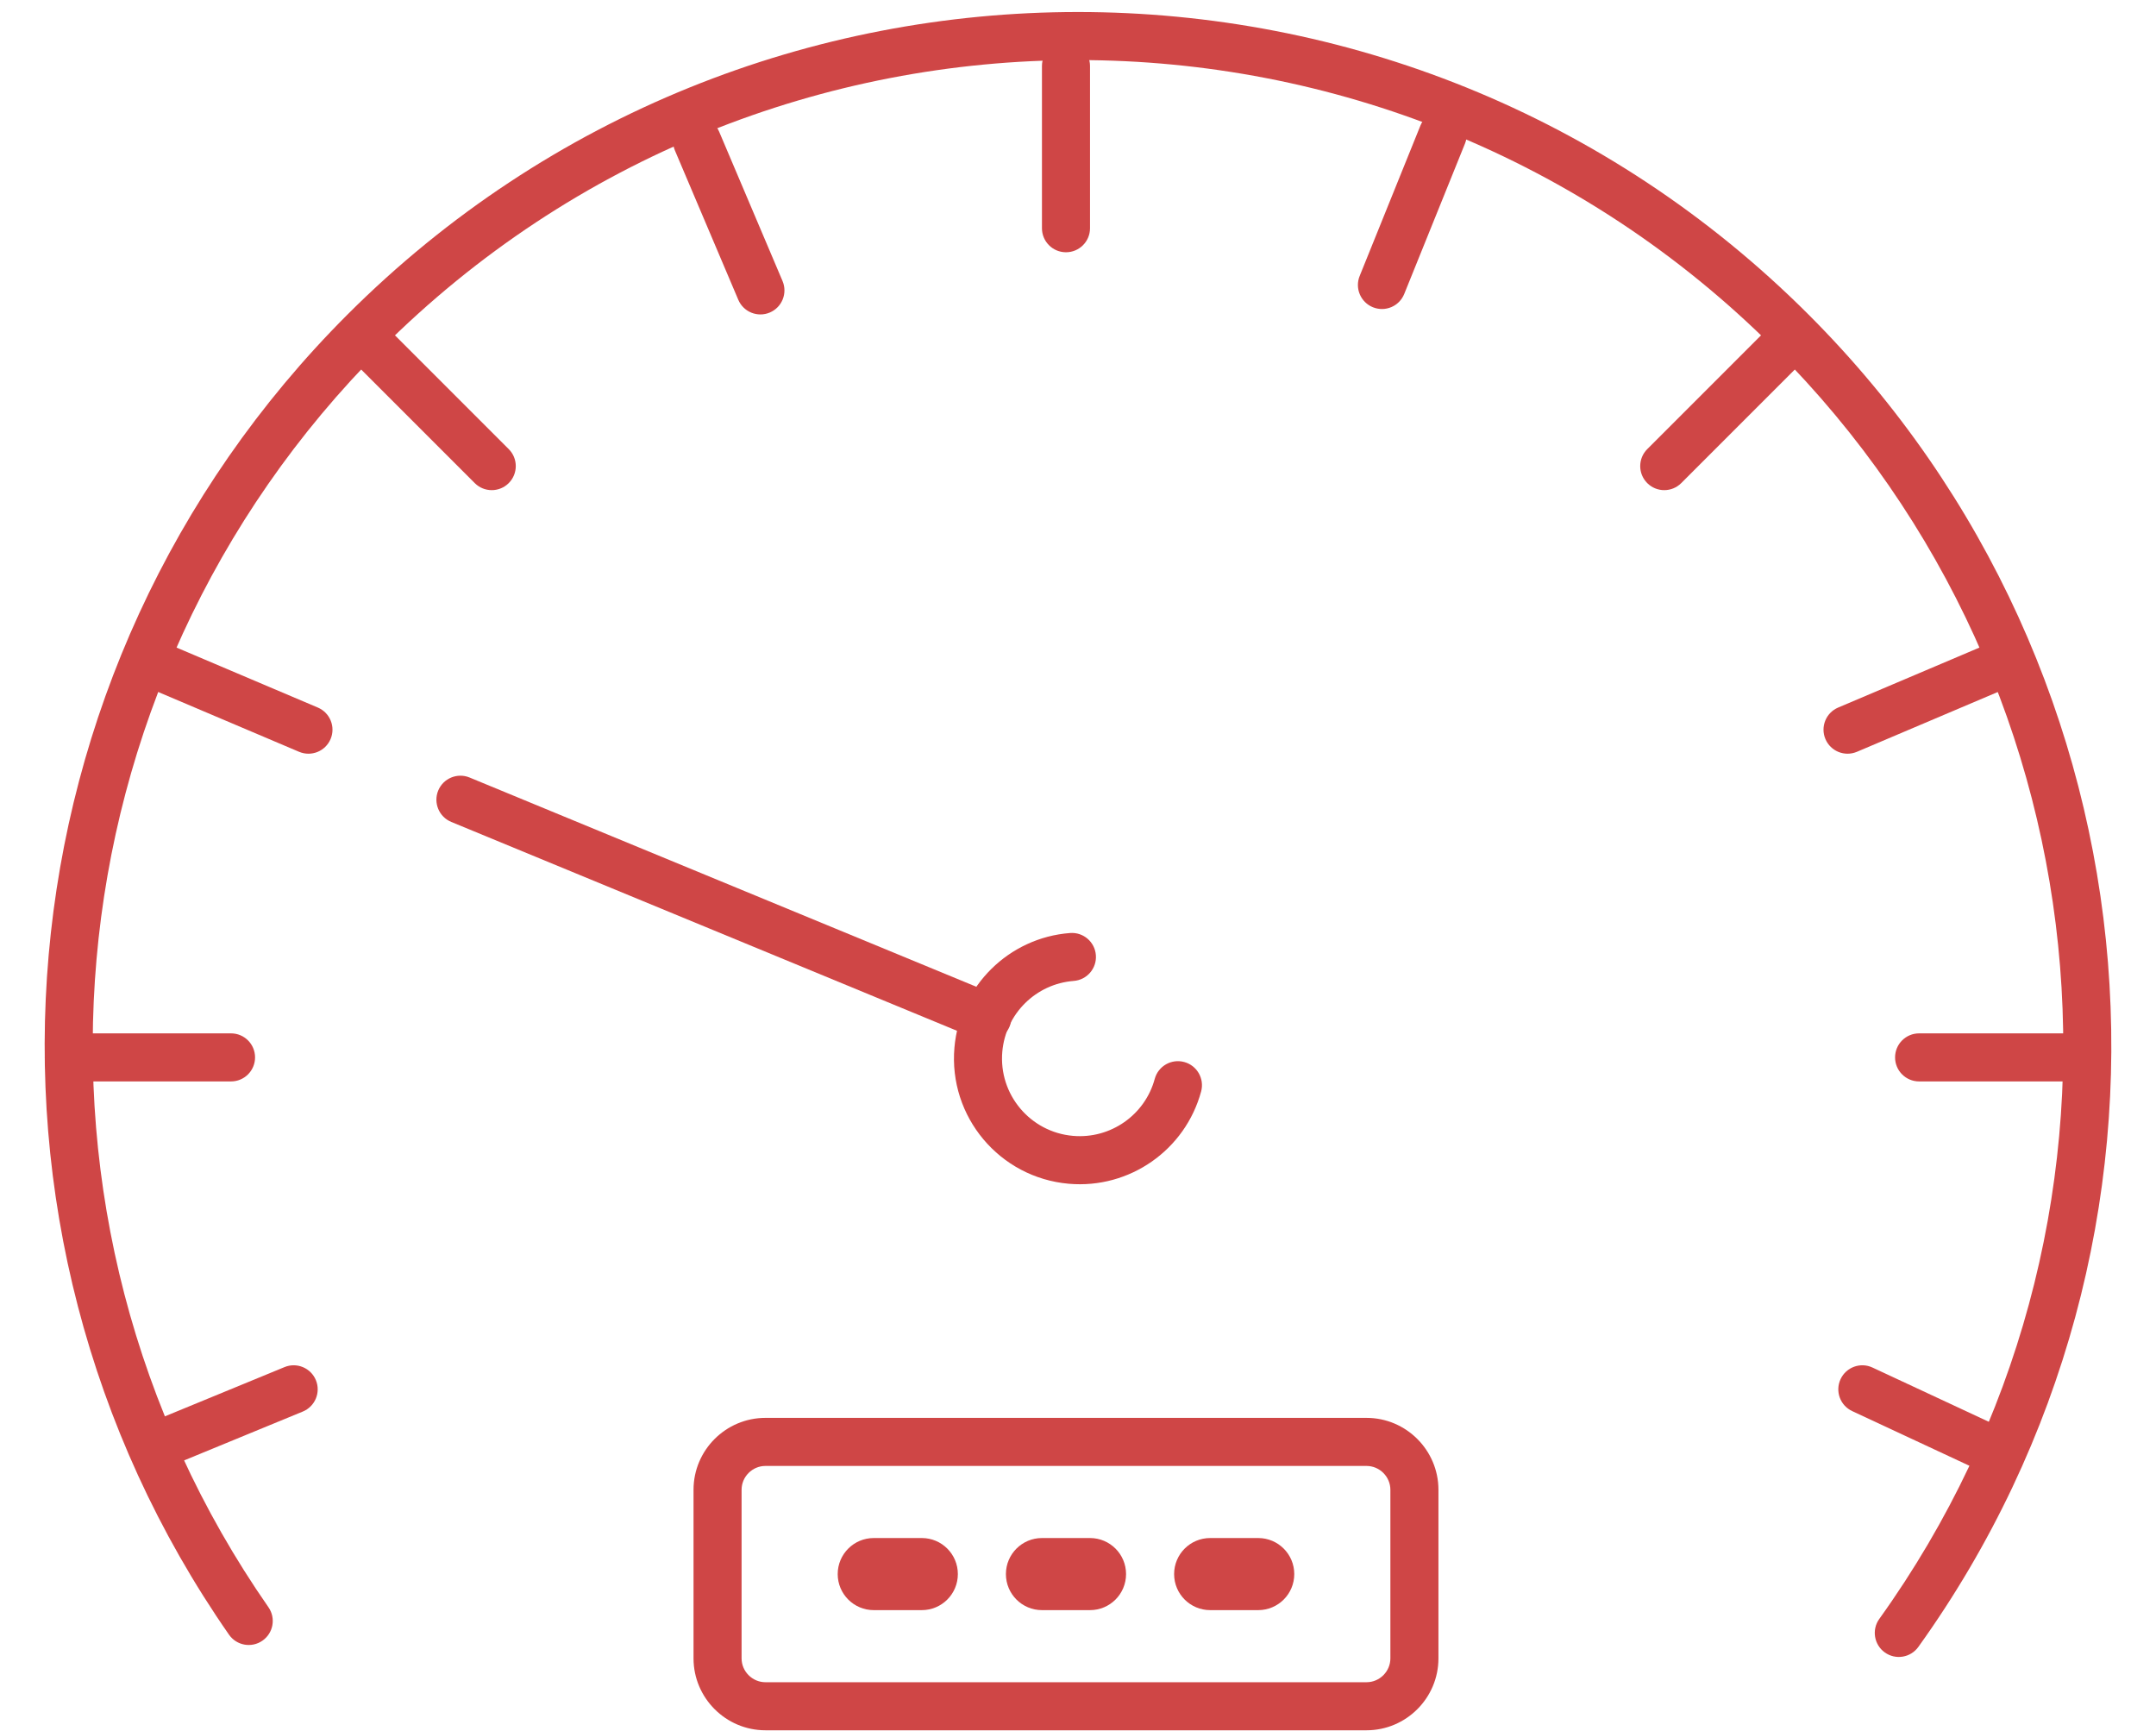
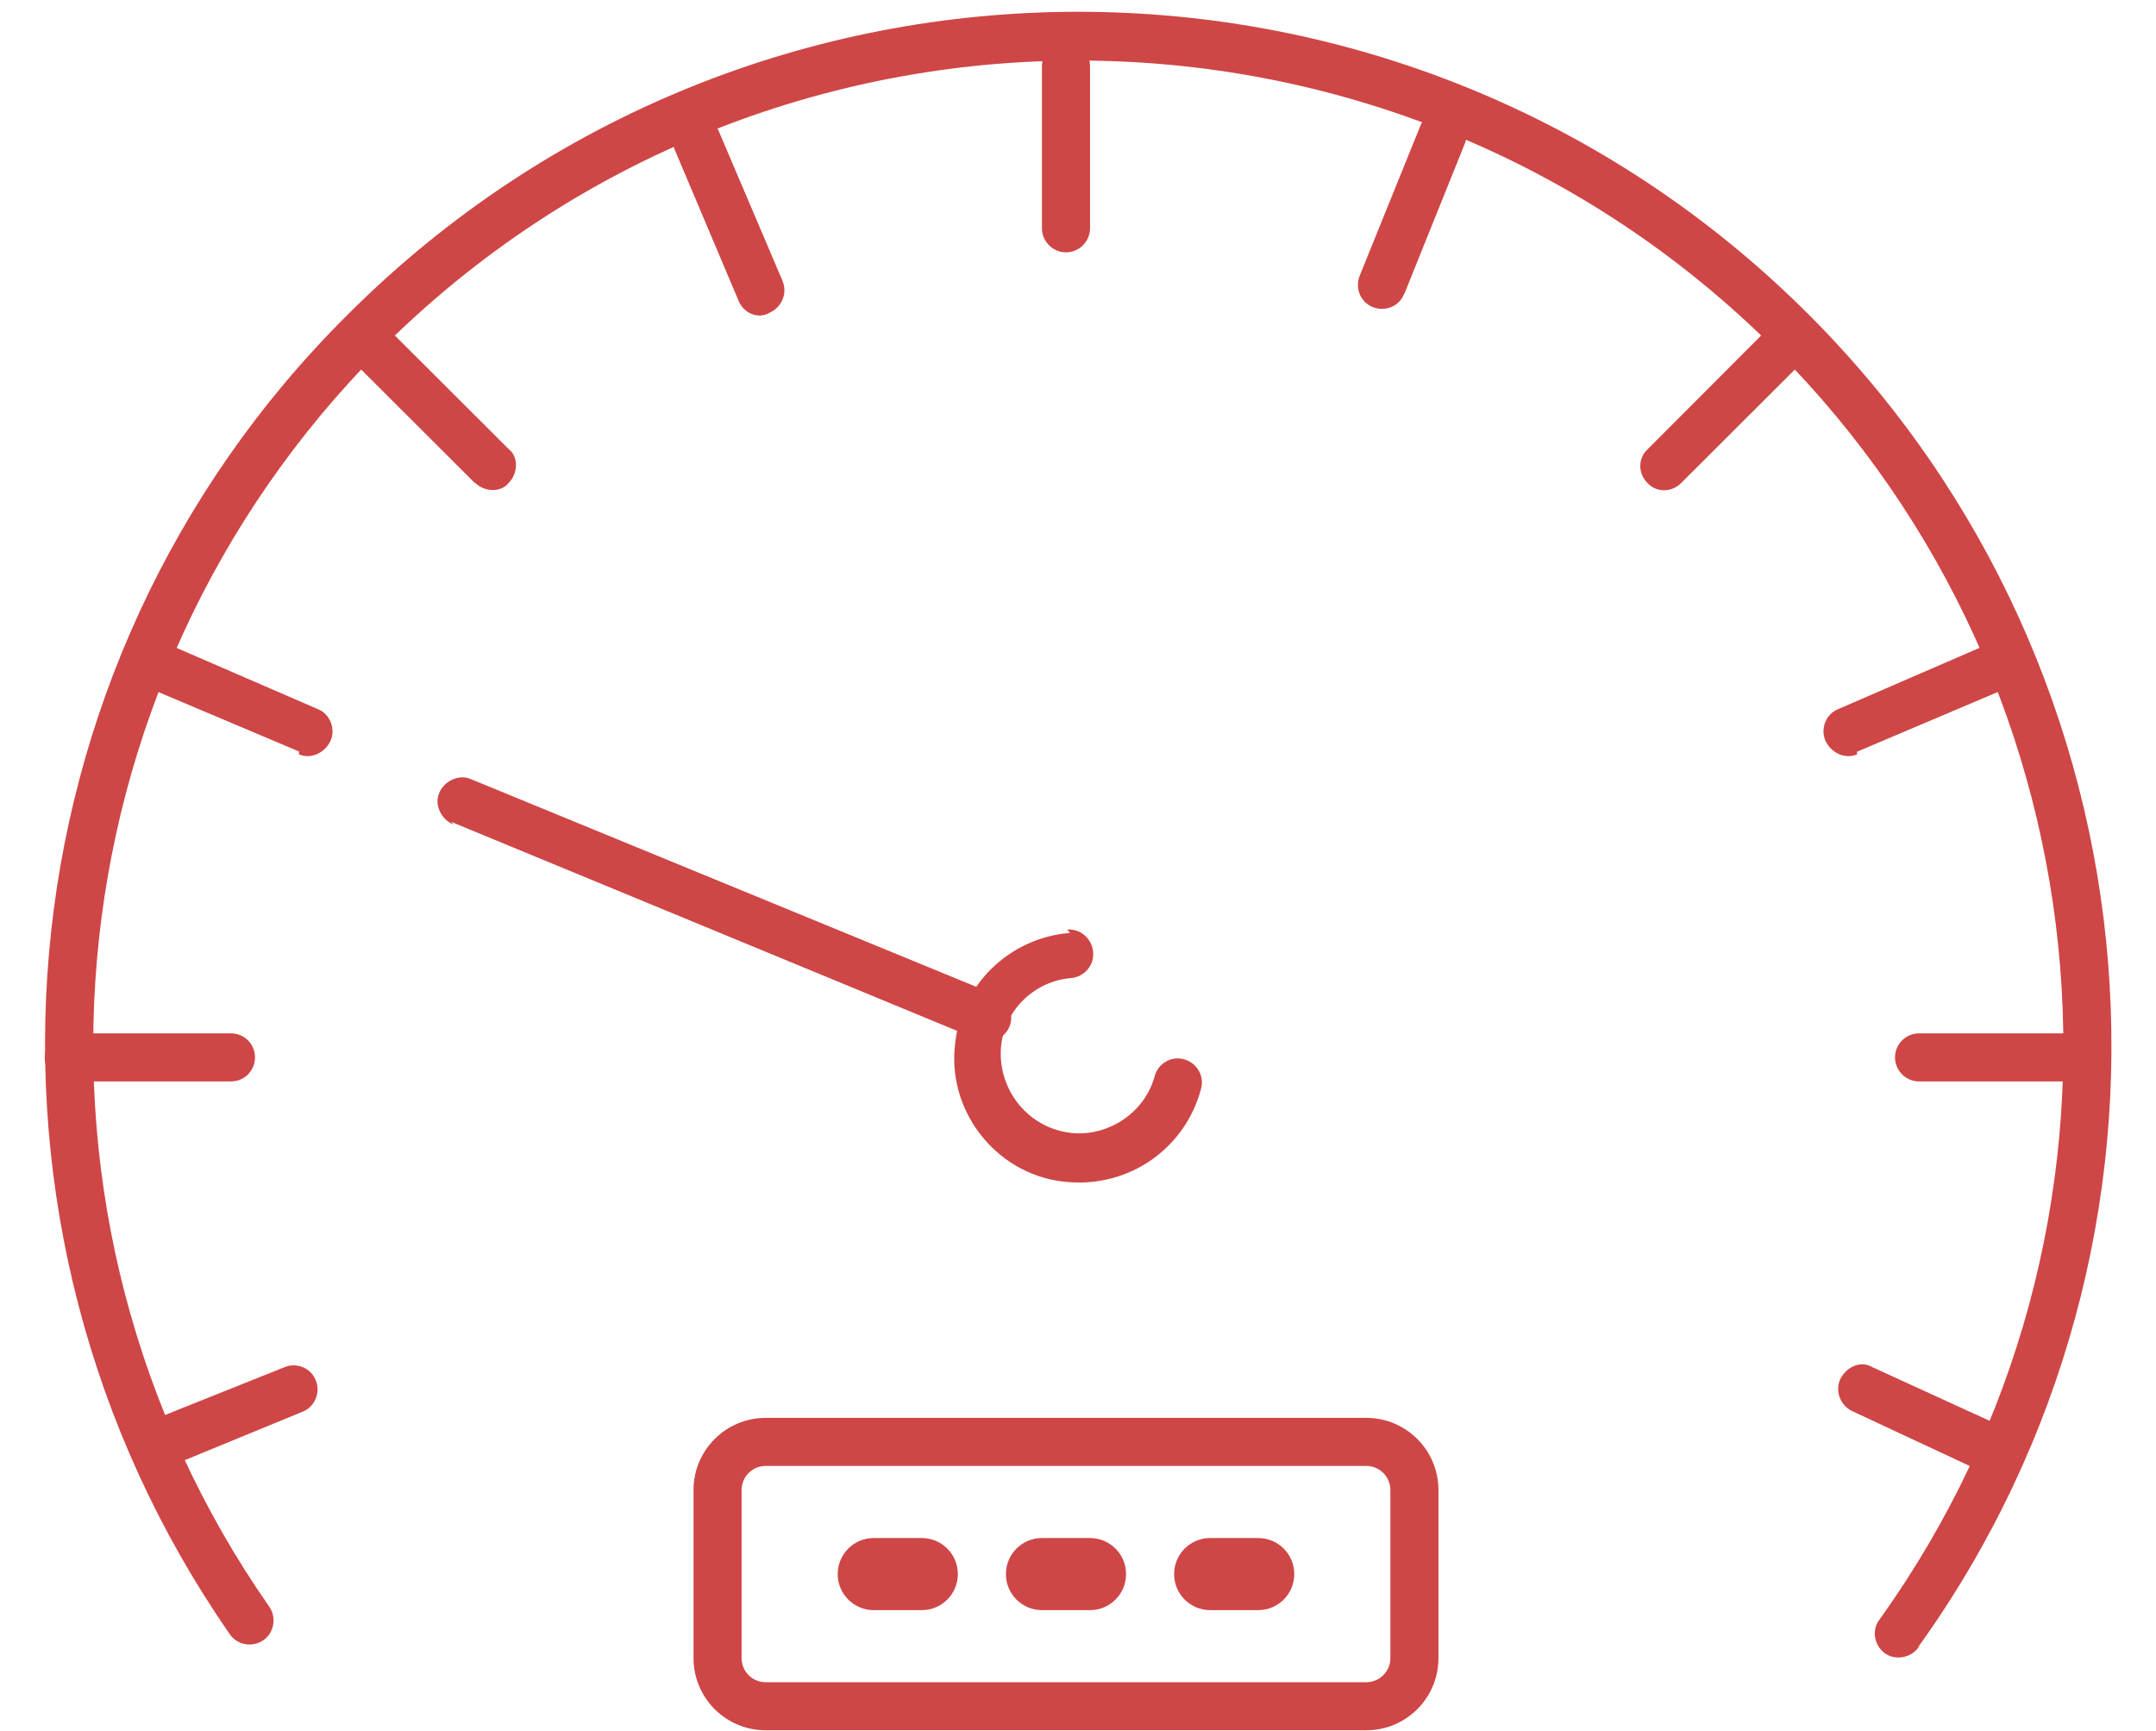
- <svg xmlns="http://www.w3.org/2000/svg" width="81px" height="65px" viewBox="0 0 86 72" version="1.1">
-   <defs />
-   <g id="dribbble" stroke="none" stroke-width="1" fill="none" fill-rule="evenodd">
-     <g id="icons" transform="translate(-600, 0)" fill="#CF4646">
-       <g id="guage" transform="translate(599, 0)">
-         <path d="M78.971,68.532 C91.16,51.546 89.347,28.036 74.406,13.094 C57.613,-3.698 30.387,-3.698 13.594,13.094 C-1.184,27.873 -3.133,51.058 8.668,68.021 C8.984,68.475 9.607,68.587 10.06,68.271 C10.514,67.956 10.626,67.333 10.31,66.879 C-0.941,50.707 0.917,28.6 15.009,14.509 C31.02,-1.503 56.98,-1.503 72.991,14.509 C87.238,28.755 88.966,51.172 77.346,67.366 C77.024,67.814 77.127,68.439 77.576,68.761 C78.024,69.083 78.649,68.98 78.971,68.532 Z" id="Oval" />
-         <path d="M43.671,38.824 C41.132,39.016 39.082,41.025 38.858,43.587 C38.606,46.467 40.736,49.006 43.616,49.258 C46.151,49.48 48.465,47.848 49.124,45.418 C49.268,44.885 48.953,44.336 48.42,44.192 C47.887,44.047 47.338,44.362 47.193,44.895 C46.787,46.394 45.356,47.402 43.79,47.265 C42.011,47.11 40.694,45.541 40.85,43.762 C40.989,42.178 42.256,40.937 43.822,40.818 C44.373,40.776 44.786,40.296 44.744,39.745 C44.702,39.195 44.222,38.782 43.671,38.824 Z" id="Oval-Copy" />
-         <path d="M17.918,34.202 L39.847,43.257 C40.358,43.467 40.942,43.224 41.153,42.714 C41.364,42.203 41.121,41.619 40.61,41.408 L18.681,32.354 C18.171,32.143 17.586,32.386 17.375,32.896 C17.165,33.407 17.408,33.991 17.918,34.202 Z" id="Path-2" />
-         <path d="M30,61.992 C30,61.447 30.449,61 30.993,61 L56.007,61 C56.552,61 57,61.449 57,61.992 L57,69.008 C57,69.553 56.551,70 56.007,70 L30.993,70 C30.448,70 30,69.551 30,69.008 L30,61.992 Z M28,61.992 L28,69.008 C28,70.654 29.343,72 30.993,72 L56.007,72 C57.654,72 59,70.659 59,69.008 L59,61.992 C59,60.346 57.657,59 56.007,59 L30.993,59 C29.346,59 28,60.341 28,61.992 Z" id="Rectangle-2" />
-         <rect id="Rectangle-2-Copy" x="41" y="64" width="5" height="3" rx="1.5" />
-         <rect id="Rectangle-2-Copy-2" x="34" y="64" width="5" height="3" rx="1.5" />
-         <rect id="Rectangle-2-Copy-3" x="48" y="64" width="5" height="3" rx="1.5" />
-         <g id="Group-2" transform="translate(1, 43)">
-           <path d="M1.003,2 L7.753,2 C8.305,2 8.753,1.552 8.753,1 C8.753,0.448 8.305,0 7.753,0 L1.003,0 C0.45,0 0.003,0.448 0.003,1 C0.003,1.552 0.45,2 1.003,2 Z" id="Path-3" />
-           <path d="M78.003,2 L84.753,2 C85.305,2 85.753,1.552 85.753,1 C85.753,0.448 85.305,0 84.753,0 L78.003,0 C77.45,0 77.003,0.448 77.003,1 C77.003,1.552 77.45,2 78.003,2 Z" id="Path-3-Copy" />
-         </g>
-         <g id="Group-2-Copy" transform="translate(43.5, 6) rotate(-90) translate(-43.5, -6) translate(39, 5)">
-           <path d="M1.003,2 L7.753,2 C8.305,2 8.753,1.552 8.753,1 C8.753,0.448 8.305,0 7.753,0 L1.003,0 C0.45,0 0.003,0.448 0.003,1 C0.003,1.552 0.45,2 1.003,2 Z" id="Path-3-Copy" />
-         </g>
-         <g id="Group-2-Copy-2" transform="translate(57.95876, 8.616118) rotate(-68) translate(-57.95876, -8.616118) translate(53.45876, 7.616118)">
-           <path d="M1.003,2 L7.753,2 C8.305,2 8.753,1.552 8.753,1 C8.753,0.448 8.305,-6.1817218e-13 7.753,-6.1817218e-13 L1.003,-6.1817218e-13 C0.45,-6.1817218e-13 0.003,0.448 0.003,1 C0.003,1.552 0.45,2 1.003,2 Z" id="Path-3-Copy" />
-         </g>
-         <g id="Group-2-Copy-3" transform="translate(29.4171, 8.865198) scale(-1, 1) rotate(-67) translate(-29.4171, -8.865198) translate(24.9171, 7.865198)">
-           <path d="M1.003,2 L7.753,2 C8.305,2 8.753,1.552 8.753,1 C8.753,0.448 8.305,9.23705556e-14 7.753,9.23705556e-14 L1.003,9.23705556e-14 C0.45,9.23705556e-14 0.003,0.448 0.003,1 C0.003,1.552 0.45,2 1.003,2 Z" id="Path-3-Copy" />
-         </g>
-         <g id="Group-2-Copy-4" transform="translate(17.12994, 16.92284) scale(-1, 1) rotate(-45) translate(-17.12994, -16.92284) translate(12.62994, 15.92284)">
-           <path d="M1.003,2 L7.753,2 C8.305,2 8.753,1.552 8.753,1 C8.753,0.448 8.305,-1.13153931e-12 7.753,-1.13153931e-12 L1.003,-1.13153931e-12 C0.45,-1.13153931e-12 0.003,0.448 0.003,1 C0.003,1.552 0.45,2 1.003,2 Z" id="Path-3-Copy" />
-         </g>
-         <g id="Group-2-Copy-5" transform="translate(44, 44.5) scale(-1, 1) rotate(-23) translate(-44, -44.5) translate(1, 43)">
-           <path d="M1.528,2.218 L7.788,1.999 C8.34,1.98 8.771,1.517 8.752,0.965 C8.733,0.413 8.27,-0.019 7.718,0.001 L1.458,0.219 C0.906,0.238 0.475,0.701 0.494,1.253 C0.513,1.805 0.976,2.237 1.528,2.218 Z" id="Path-3" />
-           <path d="M78.003,2 L84.753,2 C85.305,2 85.753,1.552 85.753,1 C85.753,0.448 85.305,-9.20863386e-12 84.753,-9.20863386e-12 L78.003,-9.20863386e-12 C77.45,-9.20863386e-12 77.003,0.448 77.003,1 C77.003,1.552 77.45,2 78.003,2 Z" id="Path-3-Copy" />
-         </g>
-         <g id="Group-2-Copy-7" transform="translate(70.87006, 16.92284) rotate(-45) translate(-70.87006, -16.92284) translate(66.37006, 15.92284)">
-           <path d="M1.003,2 L7.753,2 C8.305,2 8.753,1.552 8.753,1 C8.753,0.448 8.305,-2.42295073e-12 7.753,-2.42295073e-12 L1.003,-2.42295073e-12 C0.45,-2.42295073e-12 0.003,0.448 0.003,1 C0.003,1.552 0.45,2 1.003,2 Z" id="Path-3-Copy" />
-         </g>
-         <g id="Group-2-Copy-6" transform="translate(43.60927, 43.5795) rotate(-23) translate(-43.60927, -43.5795) translate(0.609269, 42.0795)">
-           <path d="M1.524,2.932 L7.742,3 C8.294,3.006 8.747,2.563 8.753,2.011 C8.759,1.459 8.316,1.006 7.764,1 L1.546,0.932 C0.994,0.926 0.541,1.369 0.535,1.921 C0.529,2.474 0.972,2.926 1.524,2.932 Z" id="Path-3" />
-           <path d="M78.003,3 L84.753,3 C85.305,3 85.753,2.552 85.753,2 C85.753,1.448 85.305,1 84.753,1 L78.003,1 C77.45,1 77.003,1.448 77.003,2 C77.003,2.552 77.45,3 78.003,3 Z" id="Path-3-Copy" />
-         </g>
-       </g>
-     </g>
+ <svg xmlns="http://www.w3.org/2000/svg" width="81" height="65" viewBox="0 0 86 72">
+   <g fill="#CF4646" fill-rule="evenodd" transform="translate(-1)">
+     <path d="M78.97 68.53c12.2-16.98 10.38-40.5-4.56-55.44-16.8-16.8-44-16.8-60.8 0C-1.2 27.8-3.1 51 8.7 68c.3.45.94.57 1.4.25.44-.3.56-.94.24-1.4C-.92 50.72.94 28.6 15 14.52c16.02-16 41.98-16 58 0C87.24 28.77 88.97 51.2 77.35 67.4c-.33.43-.22 1.06.23 1.4.44.3 1.07.2 1.4-.25z" />
+     <path d="M43.67 38.82c-2.54.2-4.6 2.2-4.8 4.77-.26 2.8 1.87 5.4 4.75 5.6 2.53.2 4.84-1.4 5.5-3.88.15-.53-.17-1.08-.7-1.23-.53-.15-1.08.16-1.23.7-.4 1.5-1.9 2.5-3.4 2.37-1.8-.16-3.1-1.73-3-3.5.1-1.6 1.4-2.83 2.92-2.95.55-.05.97-.53.92-1.08-.05-.57-.53-.98-1.08-.94z" />
+     <path d="M17.92 34.2l21.93 9.06c.5.2 1.1-.04 1.3-.55.2-.5-.03-1-.54-1.3l-21.9-9c-.5-.2-1.1.1-1.3.6-.2.5.1 1.1.6 1.3zM30 62c0-.55.45-1 1-1h25c.55 0 1 .45 1 1v7c0 .55-.45 1-1 1H31c-.55 0-1-.45-1-1v-7zm-2 0v7c0 1.65 1.34 3 3 3h25c1.65 0 3-1.34 3-3v-7c0-1.65-1.34-3-3-3H31c-1.65 0-3 1.34-3 3z" />
+     <rect width="5" height="3" x="41" y="64" rx="1.5" />
+     <rect width="5" height="3" x="34" y="64" rx="1.5" />
+     <rect width="5" height="3" x="48" y="64" rx="1.5" />
+     <path d="M2 45h6.75c.56 0 1-.45 1-1s-.44-1-1-1H2c-.55 0-1 .45-1 1s.45 1 1 1zm77 0h6.75c.56 0 1-.45 1-1s-.44-1-1-1H79c-.55 0-1 .45-1 1s.45 1 1 1zM44.5 9.5V2.75c0-.56-.45-1-1-1s-1 .44-1 1V9.5c0 .55.45 1 1 1s1-.45 1-1zm13.08 2.73l2.52-6.26c.2-.5-.04-1.1-.55-1.3-.5-.2-1.1.04-1.3.56l-2.53 6.25c-.2.52.04 1.1.55 1.3.52.2 1.1-.03 1.3-.55zm-27.72.25l-2.63-6.22c-.22-.5.02-1.1.53-1.3.5-.23 1.1 0 1.3.52l2.64 6.2c.22.52-.02 1.1-.53 1.33-.5.3-1.1 0-1.3-.5zM18.9 20.1l-4.78-4.77c-.4-.4-.4-1.02 0-1.4.4-.4 1.03-.4 1.42 0l4.77 4.76c.4.3.4 1 0 1.4-.3.4-1 .4-1.4 0zm63 41.27l-5.68-2.65c-.5-.24-.72-.83-.5-1.33.25-.5.84-.8 1.34-.5l5.68 2.6c.5.2.72.8.48 1.3-.23.5-.82.7-1.33.5zm-70.32-30.1l-6.2-2.62c-.52-.22-.75-.8-.54-1.32.22-.5.8-.74 1.3-.52l6.23 2.7c.5.2.74.8.53 1.3-.22.5-.8.8-1.32.58zM69.1 20.1l4.78-4.77c.4-.4.4-1.02 0-1.4-.4-.4-1.03-.4-1.42 0L67.7 18.7c-.4.37-.4 1 0 1.4.37.4 1 .4 1.4 0zM6 61.1l5.74-2.36c.5-.2.75-.8.54-1.3-.2-.52-.8-.76-1.3-.55l-5.75 2.3c-.5.2-.76.8-.55 1.3.22.5.8.7 1.3.5zm70.42-29.82l6.2-2.63c.52-.22.75-.8.54-1.32-.22-.5-.8-.74-1.3-.52l-6.23 2.7c-.5.2-.74.8-.53 1.3.22.5.8.8 1.32.58z" />
  </g>
</svg>
